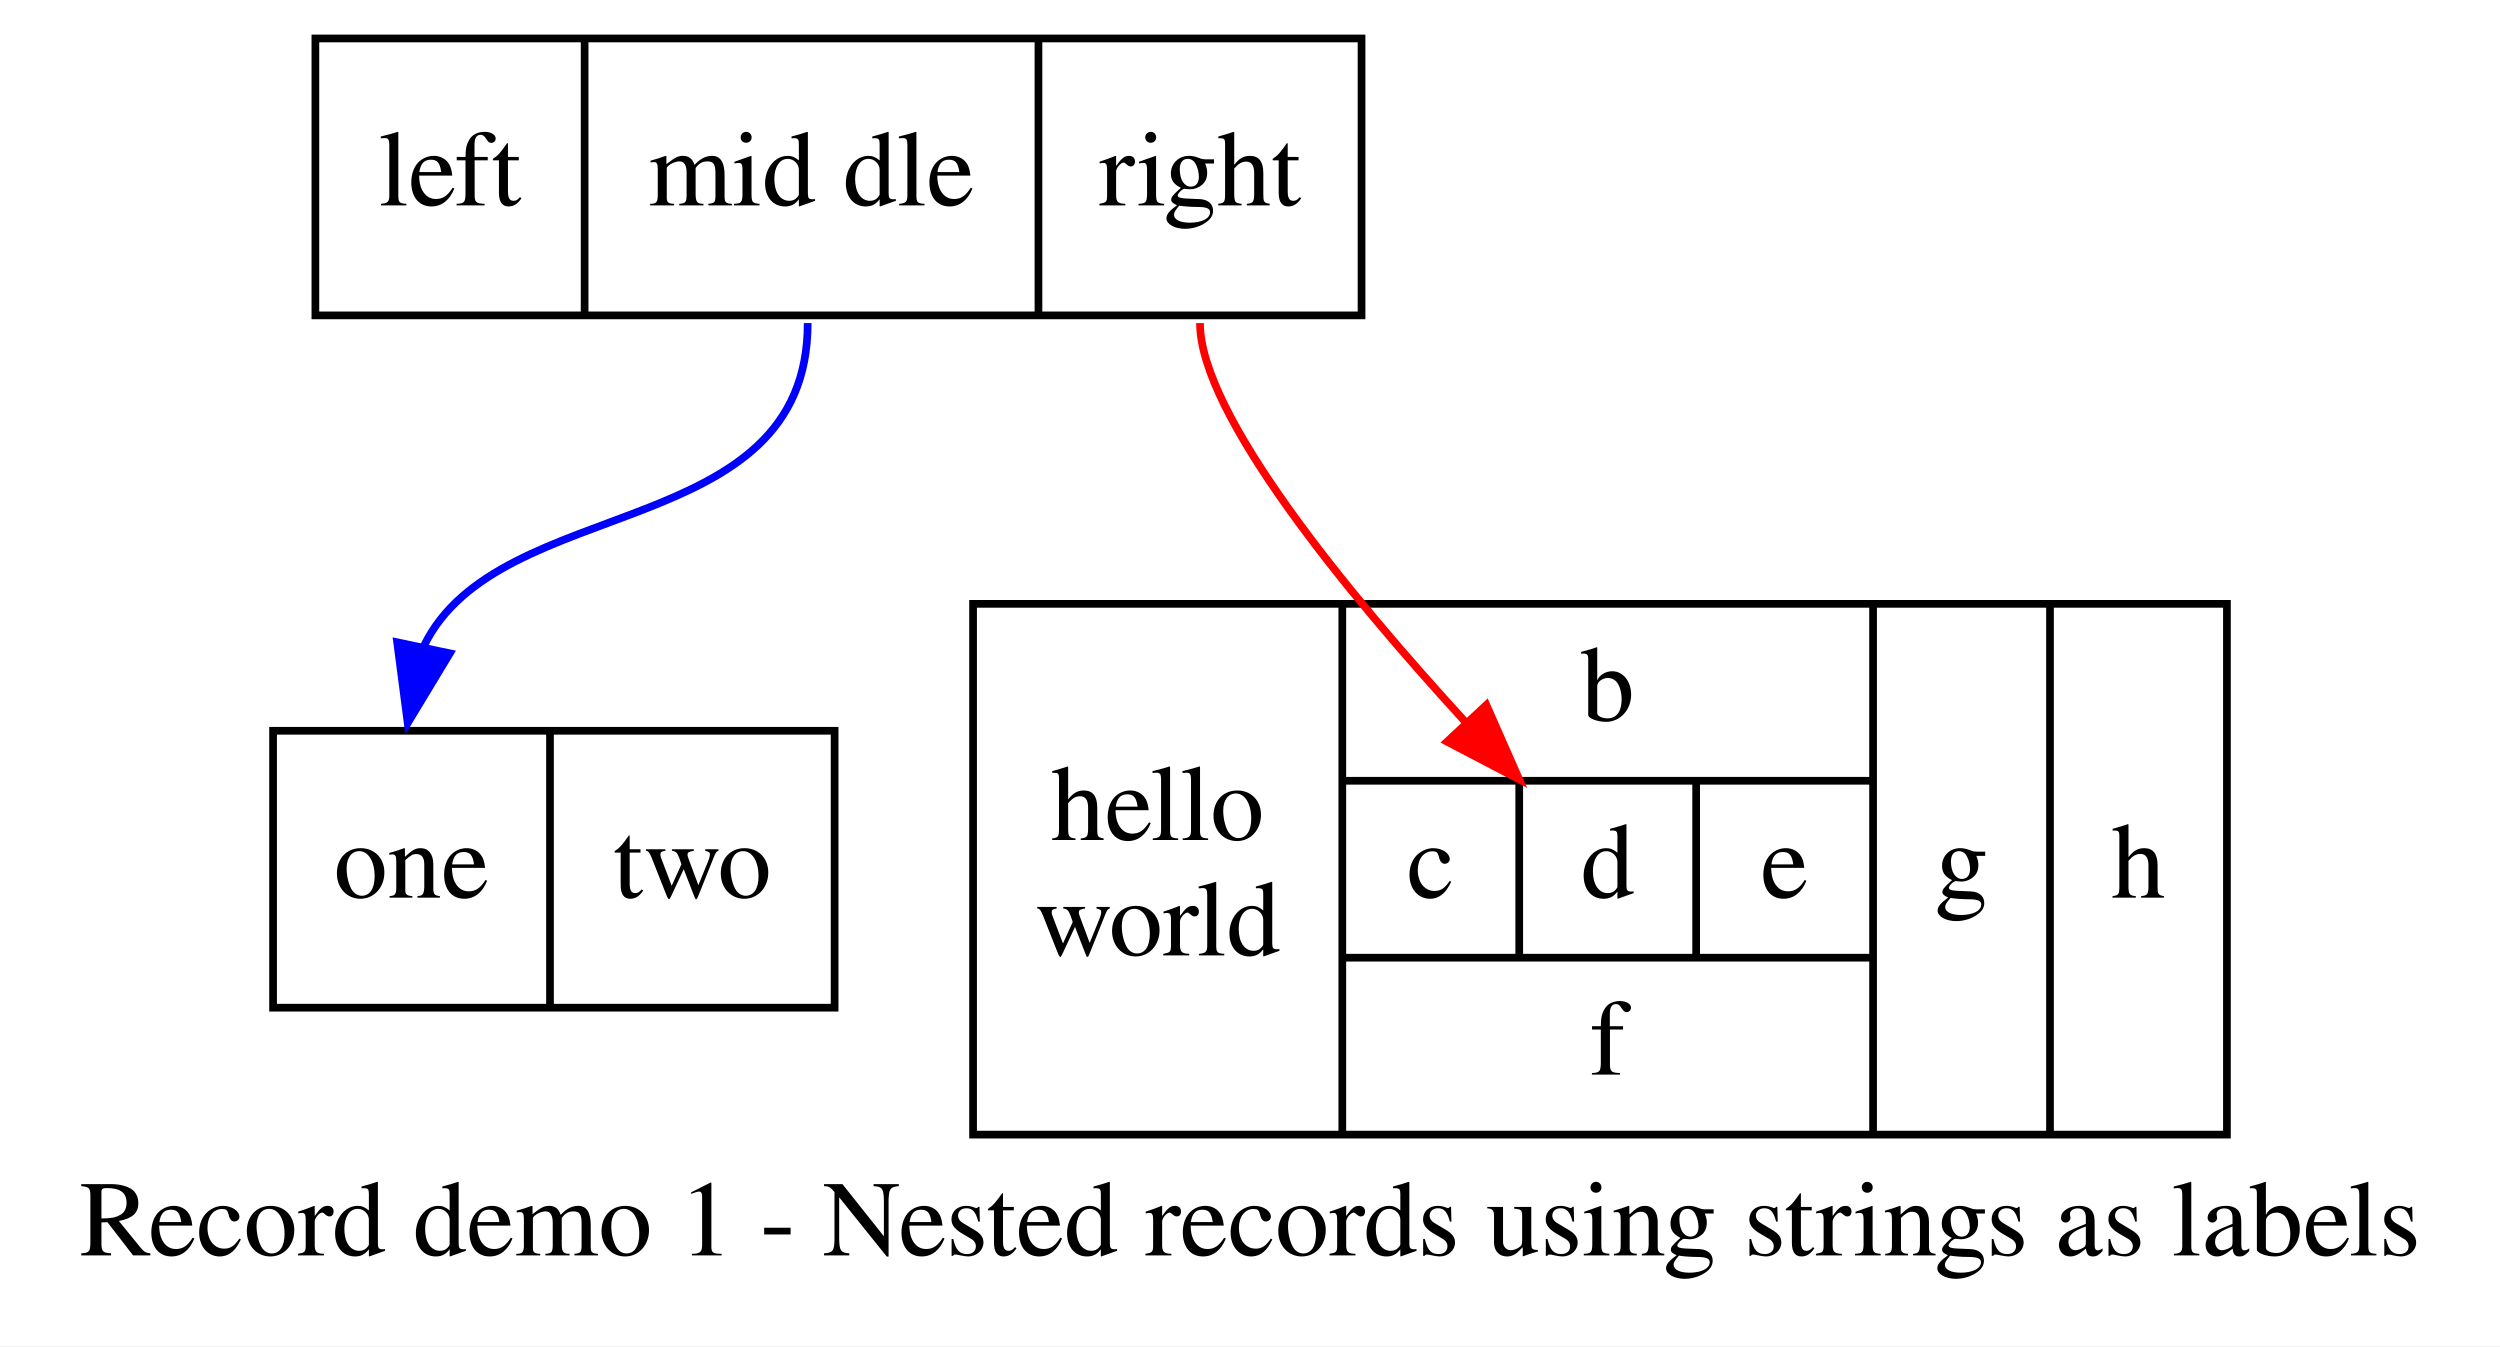
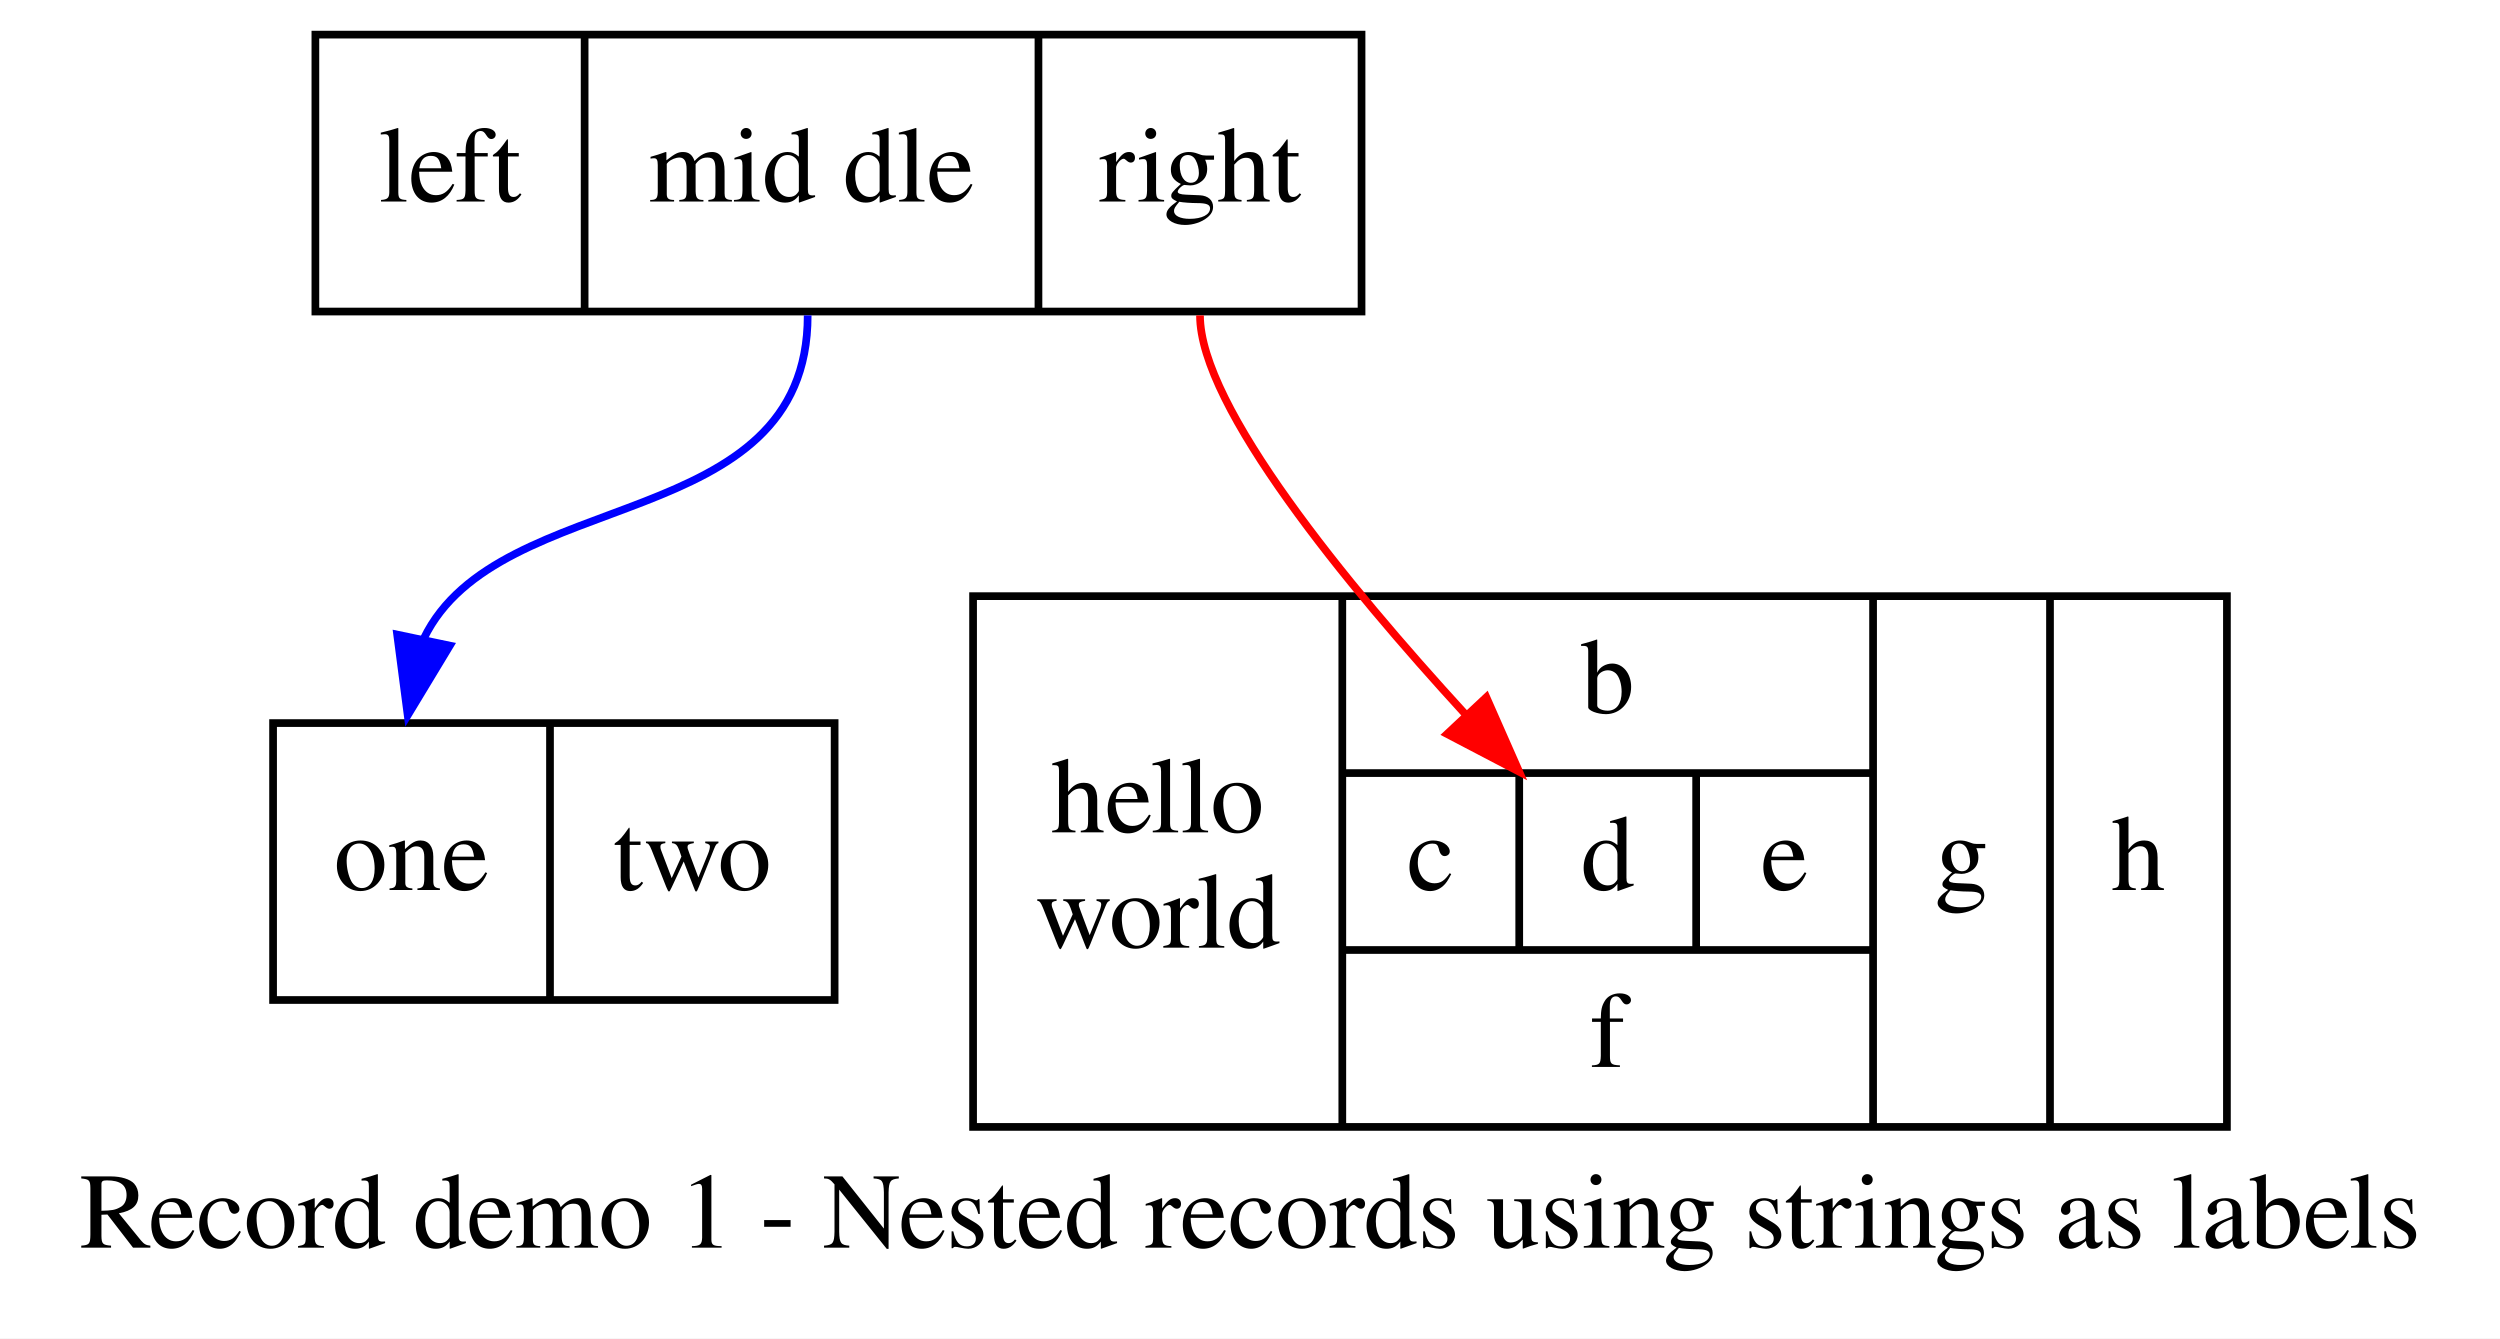
- <svg xmlns="http://www.w3.org/2000/svg" width="325pt" height="175pt" viewBox="0.00 0.00 325.00 175.00">
-   <g id="graph0" class="graph" transform="scale(1 1) rotate(0) translate(4 171)">
-     <polygon fill="white" stroke="none" points="-4,4 -4,-171 321,-171 321,4 -4,4" />
+ <svg xmlns="http://www.w3.org/2000/svg" width="325pt" height="174pt" viewBox="0.00 0.00 325.00 174.00">
+   <g id="graph0" class="graph" transform="scale(1 1) rotate(0) translate(4 170)">
+     <polygon fill="white" stroke="none" points="-4,4 -4,-170 321,-170 321,4 -4,4" />
    <text text-anchor="middle" x="158.5" y="-7.8" font-family="Times,serif" font-size="14.00">Record demo 1 - Nested records using strings as labels</text>
    <g id="node1" class="node">
-       <polygon fill="none" stroke="black" points="37,-130 37,-166 173,-166 173,-130 37,-130" />
-       <text text-anchor="middle" x="54.5" y="-144.3" font-family="Times,serif" font-size="14.00">left</text>
-       <polyline fill="none" stroke="black" points="72,-130 72,-166 " />
-       <text text-anchor="middle" x="101.5" y="-144.3" font-family="Times,serif" font-size="14.00">mid dle</text>
-       <polyline fill="none" stroke="black" points="131,-130 131,-166 " />
-       <text text-anchor="middle" x="152" y="-144.3" font-family="Times,serif" font-size="14.00">right</text>
+       <polygon fill="none" stroke="black" points="37,-129.5 37,-165.5 173,-165.5 173,-129.5 37,-129.5" />
+       <text text-anchor="middle" x="54.5" y="-143.8" font-family="Times,serif" font-size="14.00">left</text>
+       <polyline fill="none" stroke="black" points="72,-129.5 72,-165.5 " />
+       <text text-anchor="middle" x="101.5" y="-143.8" font-family="Times,serif" font-size="14.00">mid dle</text>
+       <polyline fill="none" stroke="black" points="131,-129.5 131,-165.5 " />
+       <text text-anchor="middle" x="152" y="-143.8" font-family="Times,serif" font-size="14.00">right</text>
    </g>
    <g id="node2" class="node">
      <polygon fill="none" stroke="black" points="31.5,-40 31.5,-76 104.5,-76 104.5,-40 31.5,-40" />
      <text text-anchor="middle" x="49.5" y="-54.3" font-family="Times,serif" font-size="14.00">one</text>
      <polyline fill="none" stroke="black" points="67.5,-40 67.5,-76 " />
      <text text-anchor="middle" x="86" y="-54.3" font-family="Times,serif" font-size="14.00">two</text>
    </g>
    <g id="edge1" class="edge">
      <path fill="none" stroke="blue" d="M101,-129C101,-100.274 60.831,-107.122 51.103,-87.011" />
      <polygon fill="blue" stroke="blue" points="54.481,-86.067 49,-77 47.63,-87.506 54.481,-86.067" />
    </g>
    <g id="node3" class="node">
      <polygon fill="none" stroke="black" points="122.5,-23.5 122.5,-92.5 285.5,-92.5 285.5,-23.5 122.5,-23.5" />
      <text text-anchor="middle" x="146.5" y="-61.8" font-family="Times,serif" font-size="14.00">hello</text>
      <text text-anchor="middle" x="146.5" y="-46.8" font-family="Times,serif" font-size="14.00">world</text>
      <polyline fill="none" stroke="black" points="170.5,-23.5 170.5,-92.5 " />
      <text text-anchor="middle" x="205" y="-77.3" font-family="Times,serif" font-size="14.00">b</text>
      <polyline fill="none" stroke="black" points="170.5,-69.5 239.5,-69.5 " />
      <text text-anchor="middle" x="182" y="-54.3" font-family="Times,serif" font-size="14.00">c</text>
      <polyline fill="none" stroke="black" points="193.5,-46.5 193.5,-69.5 " />
      <text text-anchor="middle" x="205" y="-54.3" font-family="Times,serif" font-size="14.00">d</text>
      <polyline fill="none" stroke="black" points="216.5,-46.5 216.5,-69.5 " />
      <text text-anchor="middle" x="228" y="-54.3" font-family="Times,serif" font-size="14.00">e</text>
      <polyline fill="none" stroke="black" points="170.5,-46.5 239.5,-46.5 " />
      <text text-anchor="middle" x="205" y="-31.3" font-family="Times,serif" font-size="14.00">f</text>
      <polyline fill="none" stroke="black" points="239.5,-23.5 239.5,-92.5 " />
      <text text-anchor="middle" x="251" y="-54.3" font-family="Times,serif" font-size="14.00">g</text>
      <polyline fill="none" stroke="black" points="262.5,-23.5 262.5,-92.5 " />
      <text text-anchor="middle" x="274" y="-54.3" font-family="Times,serif" font-size="14.00">h</text>
    </g>
    <g id="edge2" class="edge">
      <path fill="none" stroke="red" d="M152,-129C152,-117.169 171.137,-93.92 186.412,-77.247" />
      <polygon fill="red" stroke="red" points="189.225,-79.364 193.5,-69.669 184.113,-74.582 189.225,-79.364" />
    </g>
  </g>
</svg>
